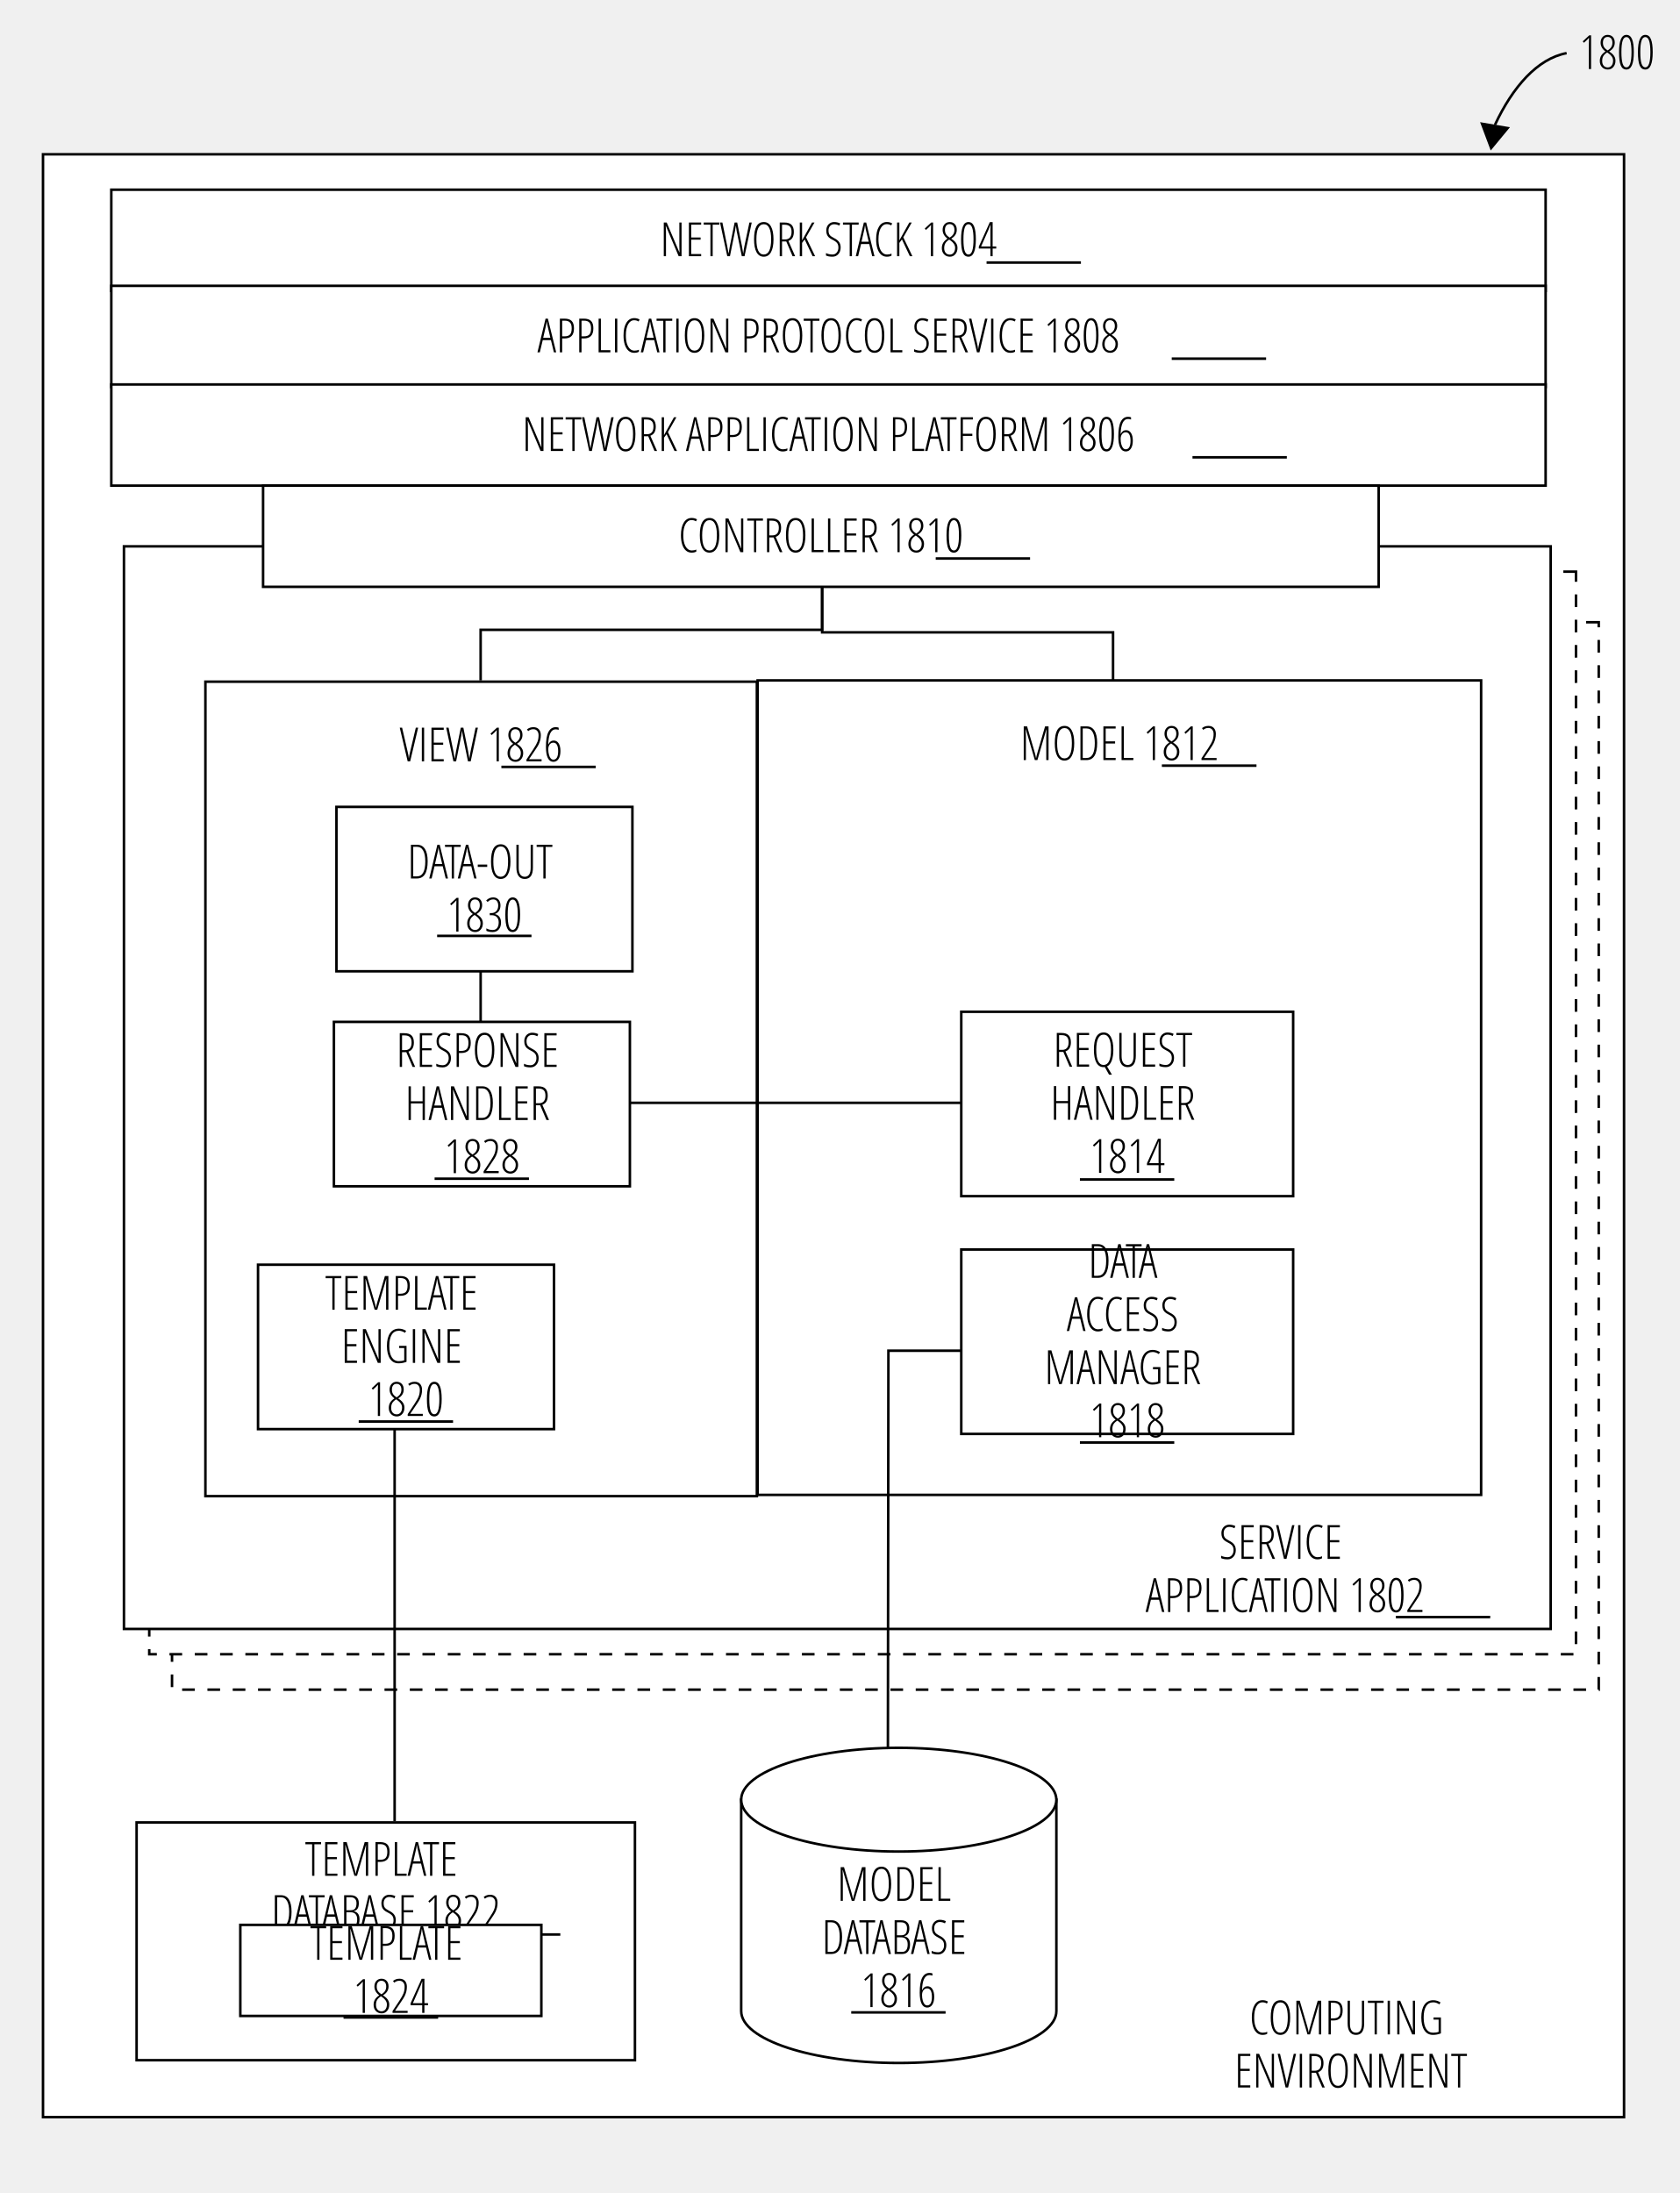
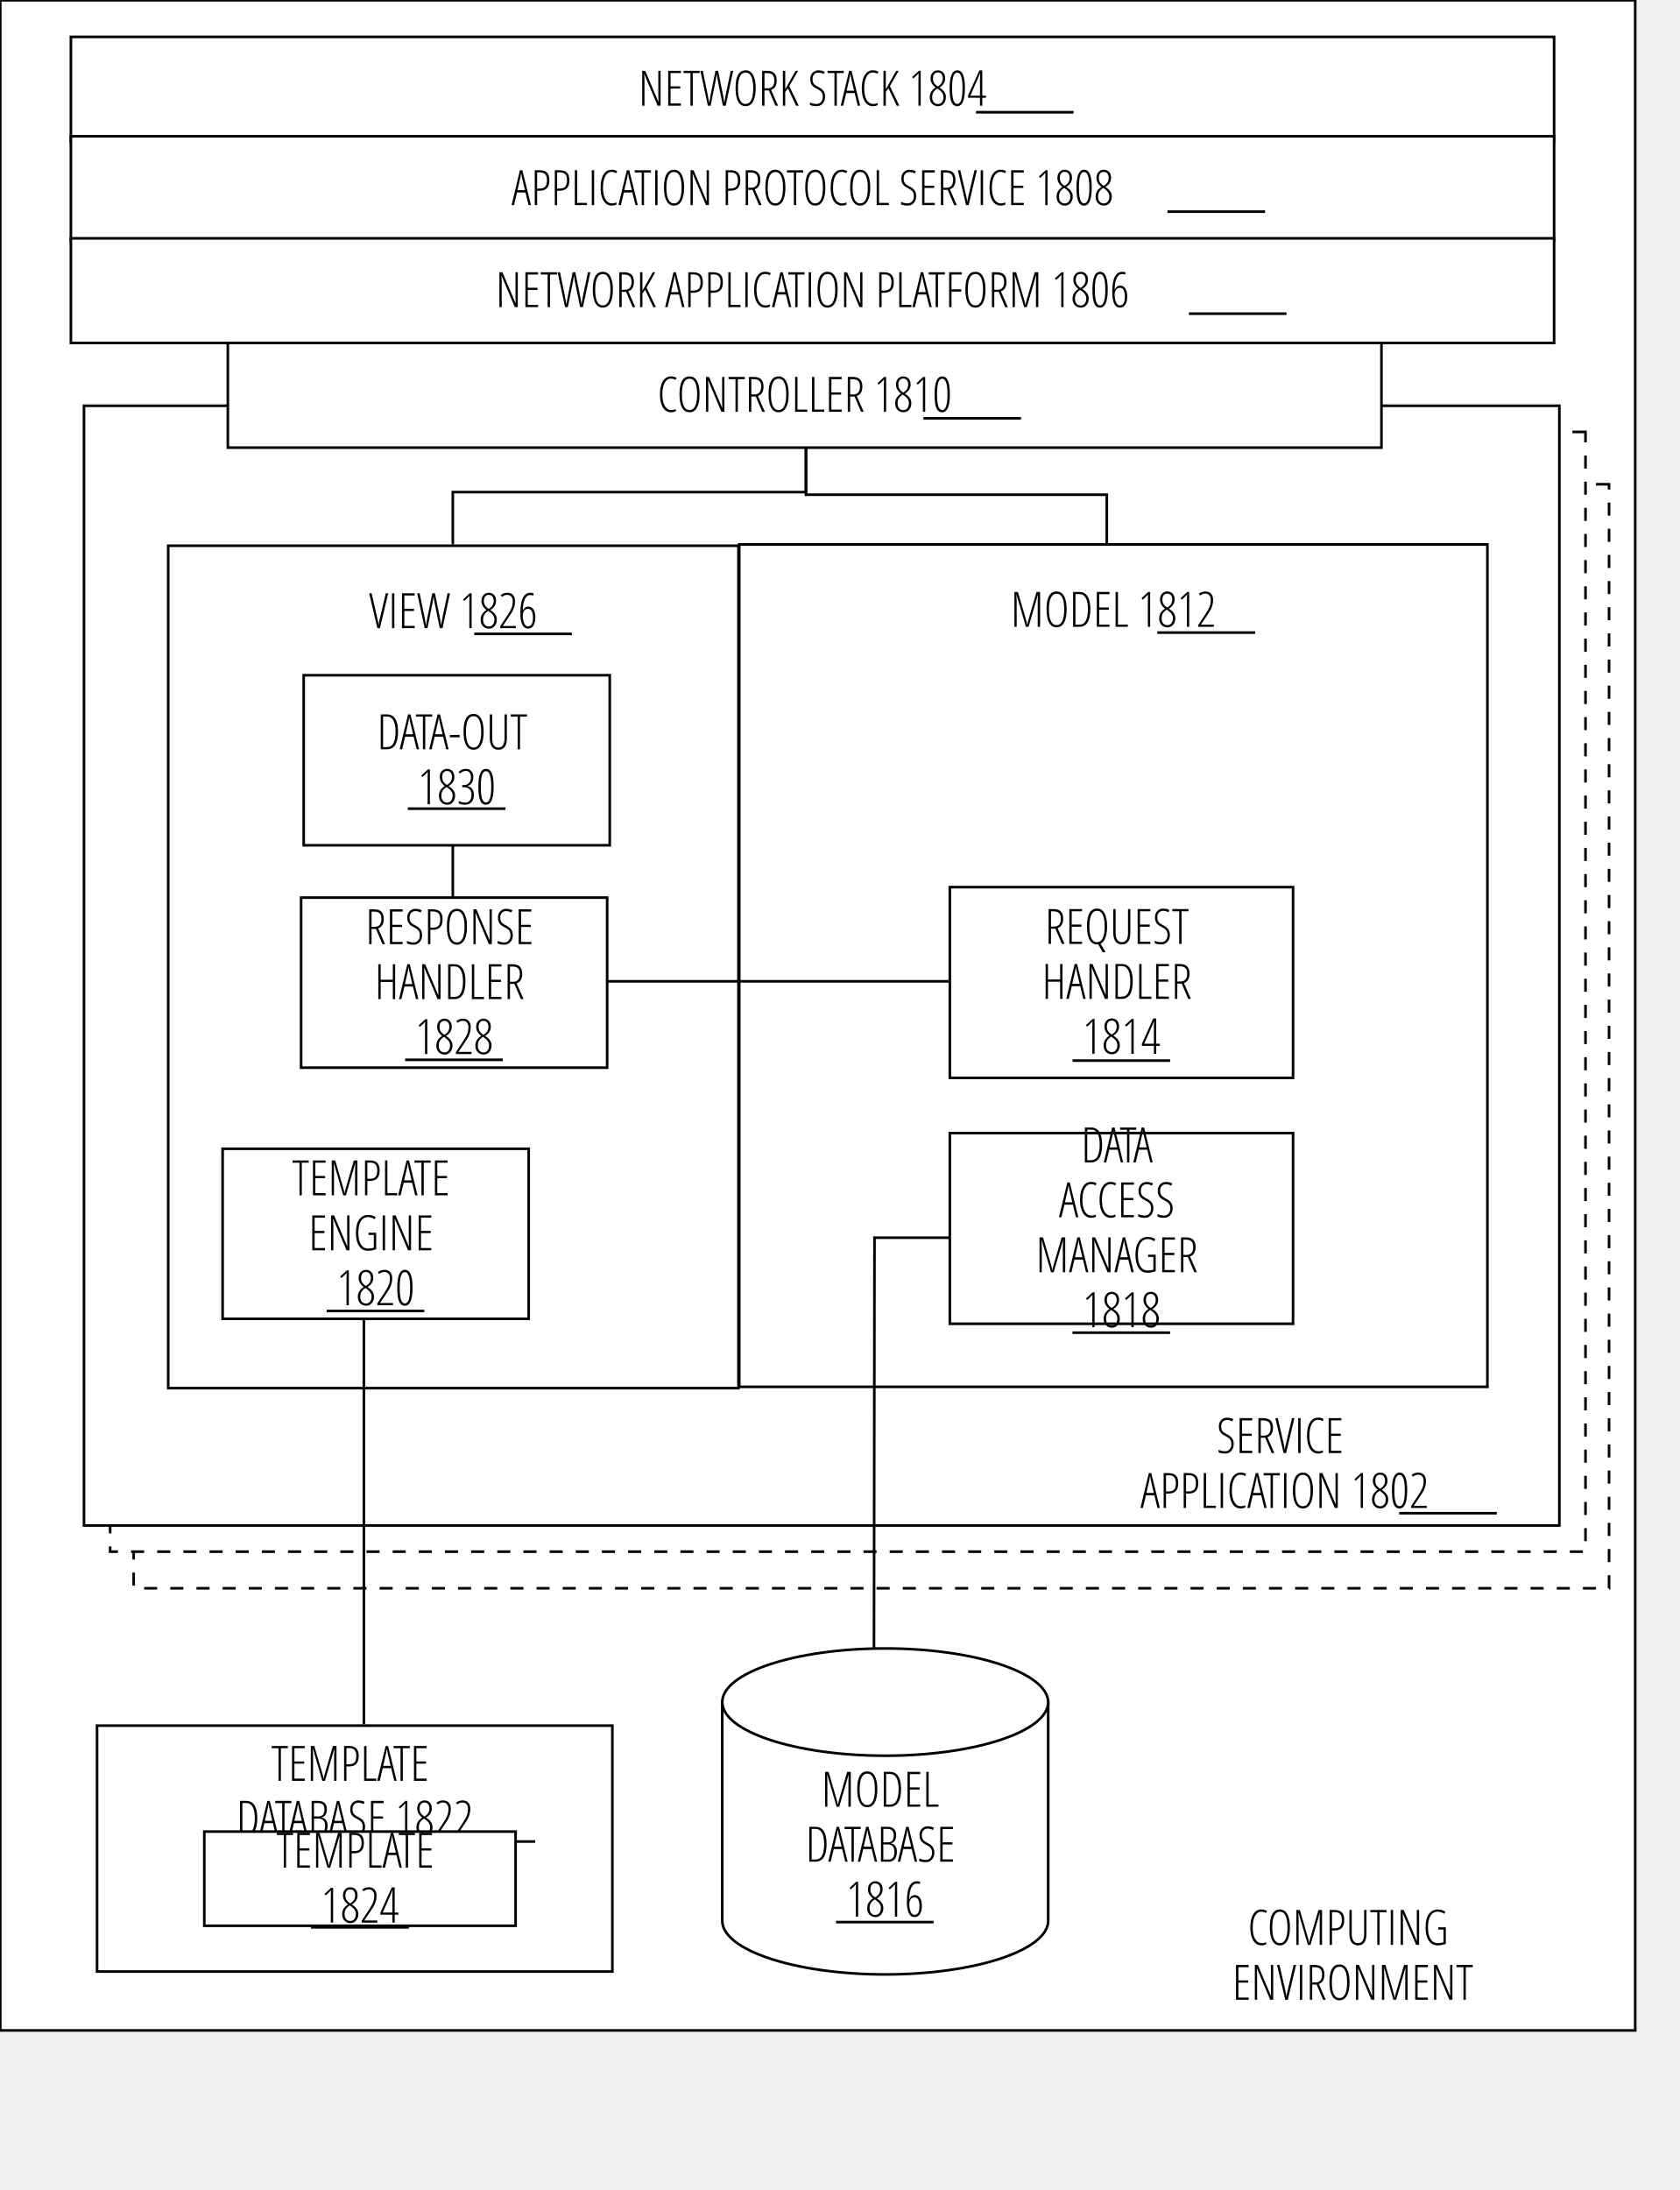
- <svg xmlns="http://www.w3.org/2000/svg" version="1.1" width="664" height="867">
+ <svg xmlns="http://www.w3.org/2000/svg" version="1.1" width="642.1" height="837.1" viewBox="16.9 60.9 642.1 837.1">
  <g>
-     <g transform="translate(591,21)">
-       <polygon fill="#000000" points="0,0 4.2,11.2 11.8,2" transform="translate(-5.9,27.3)" />
-       <rect fill="none" width="1" height="1" transform="translate(33.3,-0.5)" />
-       <g>
-         <g>
-           <rect x="0" y="0" width="28.3" height="28.3" opacity="0" />
-           <path fill="none" stroke="#000000" stroke-width="1" d="M28.3,0C16.7,2.2,7,13.4,0,28.3" />
-         </g>
-       </g>
-       <rect stroke="none" stroke-width="0" fill="#FFFFFF" x="0" y="0" width="0" height="0" />
-       <path stroke="#000000" fill="none" />
-       <text font-family="OpenSansCondensedLight" font-size="14pt" fill="black" transform="translate(0,0)" />
-       <rect stroke-width="0" fill="none" width="1" height="1" transform="translate(33.3,-0.5)" />
-       <text font-family="OpenSansCondensedLight" font-size="14pt" fill="black" text-decoration="none" transform="translate(33.3,-0.5)">
-         <tspan x="0" y="6.8">1800</tspan>
-       </text>
-       <path stroke="#000000" fill="none" transform="translate(33.3,-0.5)" />
-     </g>
    <g transform="translate(17,61)">
      <g>
        <g>
          <path d="M625,0H0v776h625V0L625,0z" stroke="#000000" stroke-dasharray="none" fill="#FFFFFF" />
          <rect x="27.3" y="35.4" width="570.4" height="705.2" fill="none" />
          <circle fill="none" cx="312.5" cy="0" r="0.1" />
          <circle fill="none" cx="467.4" cy="0" r="0.1" />
          <circle fill="none" cx="625" cy="195.7" r="0.1" />
          <circle fill="none" cx="625" cy="388" r="0.1" />
          <circle fill="none" cx="625" cy="580.3" r="0.1" />
          <circle fill="none" cx="467.4" cy="776" r="0.1" />
          <circle fill="none" cx="312.5" cy="776" r="0.1" />
          <circle fill="none" cx="157.7" cy="776" r="0.1" />
          <circle fill="none" cx="0" cy="580.3" r="0.1" />
          <circle fill="none" cx="0" cy="388" r="0.1" />
          <circle fill="none" cx="0" cy="195.7" r="0.1" />
          <circle fill="none" cx="157.7" cy="0" r="0.1" />
        </g>
      </g>
      <rect stroke="none" stroke-width="0" fill="#FFFFFF" x="0" y="0" width="0" height="0" transform="translate(624.9,387.9)" />
      <path stroke="#000000" fill="none" d="" />
      <text font-family="OpenSansCondensedLight" font-size="14pt" fill="black" transform="translate(624.9,387.9)" />
      <rect stroke-width="0" fill="none" width="570.4" height="705.2" transform="translate(27.3,35.4)" />
      <text font-family="OpenSansCondensedLight" font-size="14pt" fill="black" transform="translate(27.3,35.4)" text-anchor="middle">
        <tspan x="285.2" y="358.9"> </tspan>
      </text>
      <path stroke="#000000" fill="none" transform="translate(27.3,35.4)" d="M 0 0" />
    </g>
    <g transform="translate(435,790)">
      <g>
        <g>
          <path d="M198,0H0v37h198V0L198,0z" stroke="none" stroke-dasharray="none" fill="#FFFFFF" />
          <rect x="8.7" y="1.7" width="180.7" height="33.6" fill="none" />
          <circle fill="none" cx="99" cy="0" r="0.1" />
          <circle fill="none" cx="148.1" cy="0" r="0.1" />
          <circle fill="none" cx="198" cy="9.3" r="0.1" />
          <circle fill="none" cx="198" cy="18.5" r="0.1" />
          <circle fill="none" cx="198" cy="27.7" r="0.1" />
          <circle fill="none" cx="148.1" cy="37" r="0.1" />
          <circle fill="none" cx="99" cy="37" r="0.1" />
          <circle fill="none" cx="50" cy="37" r="0.1" />
          <circle fill="none" cx="0" cy="27.7" r="0.1" />
          <circle fill="none" cx="0" cy="18.5" r="0.1" />
          <circle fill="none" cx="0" cy="9.3" r="0.1" />
          <circle fill="none" cx="50" cy="0" r="0.1" />
        </g>
      </g>
      <rect stroke="none" stroke-width="0" fill="#FFFFFF" x="0" y="0" width="0" height="0" transform="translate(197.9,18.4)" />
      <path stroke="#000000" fill="none" d="" />
      <text font-family="OpenSansCondensedLight" font-size="14pt" fill="black" transform="translate(197.9,18.4)" />
      <rect stroke-width="0" fill="none" width="180.7" height="33.6" transform="translate(8.7,1.7)" />
      <text font-family="OpenSansCondensedLight" font-size="14pt" fill="black" transform="translate(8.7,1.7)" text-anchor="middle">
        <tspan x="90.3" y="12.6">COMPUTING</tspan>
        <tspan x="90.3" y="33.6">ENVIRONMENT</tspan>
      </text>
      <path stroke="#000000" fill="none" transform="translate(8.7,1.7)" d="M 0 0" />
    </g>
    <g transform="translate(54,720.5)">
      <g>
        <g>
          <path d="M197,0H0v94h197V0L197,0z" stroke="#000000" stroke-dasharray="none" fill="#FFFFFF" />
          <rect x="8.6" y="4.3" width="179.8" height="85.4" fill="none" />
          <circle fill="none" cx="98.5" cy="0" r="0.1" />
          <circle fill="none" cx="147.3" cy="0" r="0.1" />
          <circle fill="none" cx="197" cy="23.7" r="0.1" />
          <circle fill="none" cx="197" cy="47" r="0.1" />
          <circle fill="none" cx="197" cy="70.3" r="0.1" />
          <circle fill="none" cx="147.3" cy="94" r="0.1" />
          <circle fill="none" cx="98.5" cy="94" r="0.1" />
          <circle fill="none" cx="49.7" cy="94" r="0.1" />
          <circle fill="none" cx="0" cy="70.3" r="0.1" />
          <circle fill="none" cx="0" cy="47" r="0.1" />
          <circle fill="none" cx="0" cy="23.7" r="0.1" />
          <circle fill="none" cx="49.7" cy="0" r="0.1" />
        </g>
      </g>
      <rect stroke="none" stroke-width="0" fill="#FFFFFF" x="0" y="0" width="0" height="0" transform="translate(196.9,46.9)" />
      <path stroke="#000000" fill="none" d="" />
      <text font-family="OpenSansCondensedLight" font-size="14pt" fill="black" transform="translate(196.9,46.9)" />
      <rect stroke-width="0" fill="none" width="179.8" height="85.4" transform="translate(8.6,4.3)" />
      <text font-family="OpenSansCondensedLight" font-size="14pt" fill="black" transform="translate(8.6,4.3)" text-anchor="middle">
        <tspan x="89.9" y="16.8">TEMPLATE</tspan>
        <tspan x="89.9" y="37.8">DATABASE 1822</tspan>
      </text>
      <path stroke="#000000" fill="none" transform="translate(8.6,4.3)" d="M 121.5 40 158.9 40" />
    </g>
    <g transform="translate(95,761)">
      <g>
        <g>
          <path d="M119,0H0v36h119V0L119,0z" stroke="#000000" stroke-dasharray="none" fill="#FFFFFF" />
          <rect x="5.2" y="1.6" width="108.6" height="32.7" fill="none" />
          <circle fill="none" cx="59.5" cy="0" r="0.1" />
          <circle fill="none" cx="89" cy="0" r="0.1" />
          <circle fill="none" cx="119" cy="9.1" r="0.1" />
          <circle fill="none" cx="119" cy="18" r="0.1" />
          <circle fill="none" cx="119" cy="26.9" r="0.1" />
          <circle fill="none" cx="89" cy="36" r="0.1" />
          <circle fill="none" cx="59.5" cy="36" r="0.1" />
          <circle fill="none" cx="30" cy="36" r="0.1" />
          <circle fill="none" cx="0" cy="26.9" r="0.1" />
          <circle fill="none" cx="0" cy="18" r="0.1" />
          <circle fill="none" cx="0" cy="9.1" r="0.1" />
          <circle fill="none" cx="30" cy="0" r="0.1" />
        </g>
      </g>
      <rect stroke="none" stroke-width="0" fill="#FFFFFF" x="0" y="0" width="0" height="0" transform="translate(118.9,17.9)" />
      <path stroke="#000000" fill="none" d="" />
      <text font-family="OpenSansCondensedLight" font-size="14pt" fill="black" transform="translate(118.9,17.9)" />
      <rect stroke-width="0" fill="none" width="108.6" height="32.7" transform="translate(5.2,1.6)" />
      <text font-family="OpenSansCondensedLight" font-size="14pt" fill="black" transform="translate(5.2,1.6)" text-anchor="middle">
        <tspan x="54.3" y="12.2">TEMPLATE</tspan>
        <tspan x="54.3" y="33.2">1824</tspan>
      </text>
      <path stroke="#000000" fill="none" transform="translate(5.2,1.6)" d="M 35.6 35 73 35" />
-     </g>
-     <g transform="translate(68,246)">
-       <g>
-         <g>
-           <path d="M564,0H0v422h564V0L564,0z" stroke="#000000" stroke-dasharray="5,5" fill="#FFFFFF" />
-           <rect x="24.7" y="19.2" width="514.7" height="383.5" fill="none" />
-           <circle fill="none" cx="282" cy="0" r="0.1" />
-           <circle fill="none" cx="421.8" cy="0" r="0.1" />
-           <circle fill="none" cx="564" cy="106.4" r="0.1" />
-           <circle fill="none" cx="564" cy="211" r="0.1" />
-           <circle fill="none" cx="564" cy="315.6" r="0.1" />
-           <circle fill="none" cx="421.8" cy="422" r="0.1" />
-           <circle fill="none" cx="282" cy="422" r="0.1" />
-           <circle fill="none" cx="142.3" cy="422" r="0.1" />
-           <circle fill="none" cx="0" cy="315.6" r="0.1" />
-           <circle fill="none" cx="0" cy="211" r="0.1" />
-           <circle fill="none" cx="0" cy="106.4" r="0.1" />
-           <circle fill="none" cx="142.3" cy="0" r="0.1" />
-         </g>
-       </g>
-       <rect stroke="none" stroke-width="0" fill="#FFFFFF" x="0" y="0" width="0" height="0" transform="translate(563.9,210.9)" />
-       <path stroke="#000000" fill="none" d="" />
-       <text font-family="OpenSansCondensedLight" font-size="14pt" fill="black" transform="translate(563.9,210.9)" />
-       <rect stroke-width="0" fill="none" width="514.7" height="383.5" transform="translate(24.7,19.2)" />
-       <text font-family="OpenSansCondensedLight" font-size="14pt" fill="black" transform="translate(24.7,19.2)" text-anchor="middle">
-         <tspan x="257.4" y="198.1"> </tspan>
-       </text>
-       <path stroke="#000000" fill="none" transform="translate(24.7,19.2)" d="M 0 0" />
    </g>
    <g transform="translate(293,691)">
      <g>
        <g>
          <g stroke="#000000" stroke-dasharray="none" fill="#FFFFFF">
            <path d="M124.4,20.5H0v83.6c0,11.2,27.9,20.5,62.3,20.5s62.3,-9.3,62.3,-20.5v-83.6L124.4,20.5L124.4,20.5z" />
            <path d="M62.3,0C27.9,0,0,9.3,0,20.5s27.9,20.5,62.3,20.5s62.3,-9.3,62.3,-20.5C124.4,9.3,96.5,0,62.3,0L62.3,0z" />
          </g>
          <rect x="6.6" y="45.6" width="111.1" height="59.1" fill="none" />
          <circle fill="none" cx="62.3" cy="0" r="0.1" />
          <circle fill="none" cx="95" cy="3.1" r="0.1" />
          <circle fill="none" cx="124.6" cy="20.5" r="0.1" />
          <circle fill="none" cx="124.6" cy="62.3" r="0.1" />
          <circle fill="none" cx="124.6" cy="104.1" r="0.1" />
          <circle fill="none" cx="96.7" cy="121.2" r="0.1" />
          <circle fill="none" cx="62.3" cy="124.6" r="0.1" />
          <circle fill="none" cx="26.1" cy="120.7" r="0.1" />
          <circle fill="none" cx="0" cy="104.1" r="0.1" />
          <circle fill="none" cx="0" cy="62.3" r="0.1" />
          <circle fill="none" cx="0" cy="20.5" r="0.1" />
          <circle fill="none" cx="29.4" cy="3.1" r="0.1" />
        </g>
      </g>
      <rect stroke="none" stroke-width="0" fill="#FFFFFF" x="0" y="0" width="0" height="0" transform="translate(124.5,62.2)" />
      <path stroke="#000000" fill="none" d="" />
      <text font-family="OpenSansCondensedLight" font-size="14pt" fill="black" transform="translate(124.5,62.2)" />
      <rect stroke-width="0" fill="none" width="111.1" height="59.1" transform="translate(6.6,45.6)" />
      <text font-family="OpenSansCondensedLight" font-size="14pt" fill="black" transform="translate(6.6,45.6)" text-anchor="middle">
        <tspan x="55.6" y="14.9">MODEL</tspan>
        <tspan x="55.6" y="35.9">DATABASE</tspan>
        <tspan x="55.6" y="56.9">1816</tspan>
      </text>
      <path stroke="#000000" fill="none" transform="translate(6.6,45.6)" d="M 36.9 59 74.2 59" />
    </g>
+     <g transform="translate(68,246)">
+       <g>
+         <g>
+           <path d="M564,0H0v422h564V0L564,0z" stroke="#000000" stroke-dasharray="5,5" fill="#FFFFFF" />
+           <rect x="24.7" y="19.2" width="514.7" height="383.5" fill="none" />
+           <circle fill="none" cx="282" cy="0" r="0.1" />
+           <circle fill="none" cx="421.8" cy="0" r="0.1" />
+           <circle fill="none" cx="564" cy="106.4" r="0.1" />
+           <circle fill="none" cx="564" cy="211" r="0.1" />
+           <circle fill="none" cx="564" cy="315.6" r="0.1" />
+           <circle fill="none" cx="421.8" cy="422" r="0.1" />
+           <circle fill="none" cx="282" cy="422" r="0.1" />
+           <circle fill="none" cx="142.3" cy="422" r="0.1" />
+           <circle fill="none" cx="0" cy="315.6" r="0.1" />
+           <circle fill="none" cx="0" cy="211" r="0.1" />
+           <circle fill="none" cx="0" cy="106.4" r="0.1" />
+           <circle fill="none" cx="142.3" cy="0" r="0.1" />
+         </g>
+       </g>
+       <rect stroke="none" stroke-width="0" fill="#FFFFFF" x="0" y="0" width="0" height="0" transform="translate(563.9,210.9)" />
+       <path stroke="#000000" fill="none" d="" />
+       <text font-family="OpenSansCondensedLight" font-size="14pt" fill="black" transform="translate(563.9,210.9)" />
+       <rect stroke-width="0" fill="none" width="514.7" height="383.5" transform="translate(24.7,19.2)" />
+       <text font-family="OpenSansCondensedLight" font-size="14pt" fill="black" transform="translate(24.7,19.2)" text-anchor="middle">
+         <tspan x="257.4" y="198.1"> </tspan>
+       </text>
+       <path stroke="#000000" fill="none" transform="translate(24.7,19.2)" d="M 0 0" />
+     </g>
+     <g transform="translate(44,75)">
+       <g>
+         <g>
+           <path d="M567,0H0v40h567V0L567,0z" stroke="#000000" stroke-dasharray="none" fill="#FFFFFF" />
+           <rect x="24.8" y="1.8" width="517.4" height="36.4" fill="none" />
+           <circle fill="none" cx="283.5" cy="0" r="0.1" />
+           <circle fill="none" cx="424" cy="0" r="0.1" />
+           <circle fill="none" cx="567" cy="10.1" r="0.1" />
+           <circle fill="none" cx="567" cy="20" r="0.1" />
+           <circle fill="none" cx="567" cy="29.9" r="0.1" />
+           <circle fill="none" cx="424" cy="40" r="0.1" />
+           <circle fill="none" cx="283.5" cy="40" r="0.1" />
+           <circle fill="none" cx="143" cy="40" r="0.1" />
+           <circle fill="none" cx="0" cy="29.9" r="0.1" />
+           <circle fill="none" cx="0" cy="20" r="0.1" />
+           <circle fill="none" cx="0" cy="10.1" r="0.1" />
+           <circle fill="none" cx="143" cy="0" r="0.1" />
+         </g>
+       </g>
+       <rect stroke="none" stroke-width="0" fill="#FFFFFF" x="0" y="0" width="0" height="0" transform="translate(566.9,19.9)" />
+       <path stroke="#000000" fill="none" d="" />
+       <text font-family="OpenSansCondensedLight" font-size="14pt" fill="black" transform="translate(566.9,19.9)" />
+       <rect stroke-width="0" fill="none" width="517.4" height="36.4" transform="translate(24.8,1.8)" />
+       <text font-family="OpenSansCondensedLight" font-size="14pt" fill="black" transform="translate(24.8,1.8)" text-anchor="middle">
+         <tspan x="258.7" y="24.5">NETWORK STACK 1804</tspan>
+       </text>
+       <path stroke="#000000" fill="none" transform="translate(24.8,1.8)" d="M 321.2 27 358.5 27" />
+     </g>
    <g transform="translate(59,226)">
      <g>
        <g>
          <path d="M564,0H0v428h564V0L564,0z" stroke="#000000" stroke-dasharray="5,5" fill="#FFFFFF" />
          <rect x="24.7" y="19.5" width="514.7" height="389" fill="none" />
          <circle fill="none" cx="282" cy="0" r="0.1" />
          <circle fill="none" cx="421.8" cy="0" r="0.1" />
          <circle fill="none" cx="564" cy="107.9" r="0.1" />
          <circle fill="none" cx="564" cy="214" r="0.1" />
          <circle fill="none" cx="564" cy="320.1" r="0.1" />
          <circle fill="none" cx="421.8" cy="428" r="0.1" />
          <circle fill="none" cx="282" cy="428" r="0.1" />
          <circle fill="none" cx="142.3" cy="428" r="0.1" />
          <circle fill="none" cx="0" cy="320.1" r="0.1" />
          <circle fill="none" cx="0" cy="214" r="0.1" />
          <circle fill="none" cx="0" cy="107.9" r="0.1" />
          <circle fill="none" cx="142.3" cy="0" r="0.1" />
        </g>
      </g>
      <rect stroke="none" stroke-width="0" fill="#FFFFFF" x="0" y="0" width="0" height="0" transform="translate(563.9,213.9)" />
      <path stroke="#000000" fill="none" d="" />
      <text font-family="OpenSansCondensedLight" font-size="14pt" fill="black" transform="translate(563.9,213.9)" />
      <rect stroke-width="0" fill="none" width="514.7" height="389" transform="translate(24.7,19.5)" />
      <text font-family="OpenSansCondensedLight" font-size="14pt" fill="black" transform="translate(24.7,19.5)" text-anchor="middle">
        <tspan x="257.4" y="200.8"> </tspan>
      </text>
      <path stroke="#000000" fill="none" transform="translate(24.7,19.5)" d="M 0 0" />
    </g>
-     <g transform="translate(44,75)">
+     <g transform="translate(44,113)">
      <g>
        <g>
          <path d="M567,0H0v40h567V0L567,0z" stroke="#000000" stroke-dasharray="none" fill="#FFFFFF" />
          <rect x="24.8" y="1.8" width="517.4" height="36.4" fill="none" />
          <circle fill="none" cx="283.5" cy="0" r="0.1" />
          <circle fill="none" cx="424" cy="0" r="0.1" />
          <circle fill="none" cx="567" cy="10.1" r="0.1" />
          <circle fill="none" cx="567" cy="20" r="0.1" />
          <circle fill="none" cx="567" cy="29.9" r="0.1" />
          <circle fill="none" cx="424" cy="40" r="0.1" />
          <circle fill="none" cx="283.5" cy="40" r="0.1" />
          <circle fill="none" cx="143" cy="40" r="0.1" />
          <circle fill="none" cx="0" cy="29.9" r="0.1" />
          <circle fill="none" cx="0" cy="20" r="0.1" />
          <circle fill="none" cx="0" cy="10.1" r="0.1" />
          <circle fill="none" cx="143" cy="0" r="0.1" />
        </g>
      </g>
      <rect stroke="none" stroke-width="0" fill="#FFFFFF" x="0" y="0" width="0" height="0" transform="translate(566.9,19.9)" />
      <path stroke="#000000" fill="none" d="" />
      <text font-family="OpenSansCondensedLight" font-size="14pt" fill="black" transform="translate(566.9,19.9)" />
      <rect stroke-width="0" fill="none" width="517.4" height="36.4" transform="translate(24.8,1.8)" />
      <text font-family="OpenSansCondensedLight" font-size="14pt" fill="black" transform="translate(24.8,1.8)" text-anchor="middle">
-         <tspan x="258.7" y="24.5">NETWORK STACK 1804</tspan>
-       </text>
-       <path stroke="#000000" fill="none" transform="translate(24.8,1.8)" d="M 321.2 27 358.5 27" />
+         <tspan x="258.7" y="24.5">APPLICATION PROTOCOL SERVICE 1808</tspan>
+       </text>
+       <path stroke="#000000" fill="none" transform="translate(24.8,1.8)" d="M 394.4 27 431.7 27" />
    </g>
    <g transform="translate(49,216)">
      <g>
        <g>
          <path d="M564,0H0v428h564V0L564,0z" stroke="#000000" stroke-dasharray="none" fill="#FFFFFF" />
          <rect x="24.7" y="19.5" width="514.7" height="389" fill="none" />
          <circle fill="none" cx="282" cy="0" r="0.1" />
          <circle fill="none" cx="421.8" cy="0" r="0.1" />
          <circle fill="none" cx="564" cy="107.9" r="0.1" />
          <circle fill="none" cx="564" cy="214" r="0.1" />
          <circle fill="none" cx="564" cy="320.1" r="0.1" />
          <circle fill="none" cx="421.8" cy="428" r="0.1" />
          <circle fill="none" cx="282" cy="428" r="0.1" />
          <circle fill="none" cx="142.3" cy="428" r="0.1" />
          <circle fill="none" cx="0" cy="320.1" r="0.1" />
          <circle fill="none" cx="0" cy="214" r="0.1" />
          <circle fill="none" cx="0" cy="107.9" r="0.1" />
          <circle fill="none" cx="142.3" cy="0" r="0.1" />
        </g>
      </g>
      <rect stroke="none" stroke-width="0" fill="#FFFFFF" x="0" y="0" width="0" height="0" transform="translate(563.9,213.9)" />
      <path stroke="#000000" fill="none" d="" />
      <text font-family="OpenSansCondensedLight" font-size="14pt" fill="black" transform="translate(563.9,213.9)" />
      <rect stroke-width="0" fill="none" width="514.7" height="389" transform="translate(24.7,19.5)" />
      <text font-family="OpenSansCondensedLight" font-size="14pt" fill="black" transform="translate(24.7,19.5)" text-anchor="middle">
        <tspan x="257.4" y="200.8"> </tspan>
      </text>
      <path stroke="#000000" fill="none" transform="translate(24.7,19.5)" d="M 0 0" />
    </g>
-     <g transform="translate(44,113)">
+     <g transform="translate(44,152)">
      <g>
        <g>
          <path d="M567,0H0v40h567V0L567,0z" stroke="#000000" stroke-dasharray="none" fill="#FFFFFF" />
          <rect x="24.8" y="1.8" width="517.4" height="36.4" fill="none" />
          <circle fill="none" cx="283.5" cy="0" r="0.1" />
          <circle fill="none" cx="424" cy="0" r="0.1" />
          <circle fill="none" cx="567" cy="10.1" r="0.1" />
          <circle fill="none" cx="567" cy="20" r="0.1" />
          <circle fill="none" cx="567" cy="29.9" r="0.1" />
          <circle fill="none" cx="424" cy="40" r="0.1" />
          <circle fill="none" cx="283.5" cy="40" r="0.1" />
          <circle fill="none" cx="143" cy="40" r="0.1" />
          <circle fill="none" cx="0" cy="29.9" r="0.1" />
          <circle fill="none" cx="0" cy="20" r="0.1" />
          <circle fill="none" cx="0" cy="10.1" r="0.1" />
          <circle fill="none" cx="143" cy="0" r="0.1" />
        </g>
      </g>
      <rect stroke="none" stroke-width="0" fill="#FFFFFF" x="0" y="0" width="0" height="0" transform="translate(566.9,19.9)" />
      <path stroke="#000000" fill="none" d="" />
      <text font-family="OpenSansCondensedLight" font-size="14pt" fill="black" transform="translate(566.9,19.9)" />
      <rect stroke-width="0" fill="none" width="517.4" height="36.4" transform="translate(24.8,1.8)" />
      <text font-family="OpenSansCondensedLight" font-size="14pt" fill="black" transform="translate(24.8,1.8)" text-anchor="middle">
-         <tspan x="258.7" y="24.5">APPLICATION PROTOCOL SERVICE 1808</tspan>
-       </text>
-       <path stroke="#000000" fill="none" transform="translate(24.8,1.8)" d="M 394.4 27 431.7 27" />
-     </g>
-     <g transform="translate(44,152)">
-       <g>
-         <g>
-           <path d="M567,0H0v40h567V0L567,0z" stroke="#000000" stroke-dasharray="none" fill="#FFFFFF" />
-           <rect x="24.8" y="1.8" width="517.4" height="36.4" fill="none" />
-           <circle fill="none" cx="283.5" cy="0" r="0.1" />
-           <circle fill="none" cx="424" cy="0" r="0.1" />
-           <circle fill="none" cx="567" cy="10.1" r="0.1" />
-           <circle fill="none" cx="567" cy="20" r="0.1" />
-           <circle fill="none" cx="567" cy="29.9" r="0.1" />
-           <circle fill="none" cx="424" cy="40" r="0.1" />
-           <circle fill="none" cx="283.5" cy="40" r="0.1" />
-           <circle fill="none" cx="143" cy="40" r="0.1" />
-           <circle fill="none" cx="0" cy="29.9" r="0.1" />
-           <circle fill="none" cx="0" cy="20" r="0.1" />
-           <circle fill="none" cx="0" cy="10.1" r="0.1" />
-           <circle fill="none" cx="143" cy="0" r="0.1" />
-         </g>
-       </g>
-       <rect stroke="none" stroke-width="0" fill="#FFFFFF" x="0" y="0" width="0" height="0" transform="translate(566.9,19.9)" />
-       <path stroke="#000000" fill="none" d="" />
-       <text font-family="OpenSansCondensedLight" font-size="14pt" fill="black" transform="translate(566.9,19.9)" />
-       <rect stroke-width="0" fill="none" width="517.4" height="36.4" transform="translate(24.8,1.8)" />
-       <text font-family="OpenSansCondensedLight" font-size="14pt" fill="black" transform="translate(24.8,1.8)" text-anchor="middle">
        <tspan x="258.7" y="24.5">NETWORK APPLICATION PLATFORM 1806</tspan>
      </text>
      <path stroke="#000000" fill="none" transform="translate(24.8,1.8)" d="M 402.6 27 439.9 27" />
    </g>
    <g transform="translate(104,192)">
      <g>
        <g>
          <path d="M441,0H0v40h441V0L441,0z" stroke="#000000" stroke-dasharray="none" fill="#FFFFFF" />
          <rect x="19.3" y="1.8" width="402.5" height="36.4" fill="none" />
          <circle fill="none" cx="220.5" cy="0" r="0.1" />
          <circle fill="none" cx="329.8" cy="0" r="0.1" />
          <circle fill="none" cx="441" cy="10.1" r="0.1" />
          <circle fill="none" cx="441" cy="20" r="0.1" />
          <circle fill="none" cx="441" cy="29.9" r="0.1" />
          <circle fill="none" cx="329.8" cy="40" r="0.1" />
          <circle fill="none" cx="220.5" cy="40" r="0.1" />
          <circle fill="none" cx="111.3" cy="40" r="0.1" />
          <circle fill="none" cx="0" cy="29.9" r="0.1" />
          <circle fill="none" cx="0" cy="20" r="0.1" />
          <circle fill="none" cx="0" cy="10.1" r="0.1" />
          <circle fill="none" cx="111.3" cy="0" r="0.1" />
        </g>
      </g>
      <rect stroke="none" stroke-width="0" fill="#FFFFFF" x="0" y="0" width="0" height="0" transform="translate(440.9,19.9)" />
      <path stroke="#000000" fill="none" d="" />
      <text font-family="OpenSansCondensedLight" font-size="14pt" fill="black" transform="translate(440.9,19.9)" />
      <rect stroke-width="0" fill="none" width="402.5" height="36.4" transform="translate(19.3,1.8)" />
      <text font-family="OpenSansCondensedLight" font-size="14pt" fill="black" transform="translate(19.3,1.8)" text-anchor="middle">
        <tspan x="201.2" y="24.5">CONTROLLER 1810</tspan>
      </text>
      <path stroke="#000000" fill="none" transform="translate(19.3,1.8)" d="M 246.6 27 283.9 27" />
    </g>
    <g transform="translate(408,606)">
      <g>
        <g>
          <path d="M200,0H0v29h200V0L200,0z" stroke="none" stroke-dasharray="none" fill="#FFFFFF" />
          <rect x="8.7" y="1.3" width="182.5" height="26.4" fill="none" />
          <circle fill="none" cx="100" cy="0" r="0.1" />
          <circle fill="none" cx="149.6" cy="0" r="0.1" />
          <circle fill="none" cx="200" cy="7.3" r="0.1" />
          <circle fill="none" cx="200" cy="14.5" r="0.1" />
          <circle fill="none" cx="200" cy="21.7" r="0.1" />
          <circle fill="none" cx="149.6" cy="29" r="0.1" />
          <circle fill="none" cx="100" cy="29" r="0.1" />
          <circle fill="none" cx="50.5" cy="29" r="0.1" />
          <circle fill="none" cx="0" cy="21.7" r="0.1" />
          <circle fill="none" cx="0" cy="14.5" r="0.1" />
          <circle fill="none" cx="0" cy="7.3" r="0.1" />
          <circle fill="none" cx="50.5" cy="0" r="0.1" />
        </g>
      </g>
      <rect stroke="none" stroke-width="0" fill="#FFFFFF" x="0" y="0" width="0" height="0" transform="translate(199.9,14.4)" />
      <path stroke="#000000" fill="none" d="" />
      <text font-family="OpenSansCondensedLight" font-size="14pt" fill="black" transform="translate(199.9,14.4)" />
      <rect stroke-width="0" fill="none" width="182.5" height="26.4" transform="translate(8.7,1.3)" />
      <text font-family="OpenSansCondensedLight" font-size="14pt" fill="black" transform="translate(8.7,1.3)" text-anchor="middle">
        <tspan x="91.3" y="9">SERVICE</tspan>
        <tspan x="91.3" y="30">APPLICATION 1802</tspan>
      </text>
      <path stroke="#000000" fill="none" transform="translate(8.7,1.3)" d="M 135.1 32 172.4 32" />
    </g>
    <g transform="translate(81.2,269.5)">
      <g>
        <g>
          <path d="M218,0H0v322h218V0L218,0z" stroke="#000000" stroke-dasharray="none" fill="#FFFFFF" />
          <rect x="9.5" y="14.7" width="198.9" height="292.6" fill="none" />
          <circle fill="none" cx="109" cy="0" r="0.1" />
          <circle fill="none" cx="163" cy="0" r="0.1" />
          <circle fill="none" cx="218" cy="81.2" r="0.1" />
          <circle fill="none" cx="218" cy="161" r="0.1" />
          <circle fill="none" cx="218" cy="240.8" r="0.1" />
          <circle fill="none" cx="163" cy="322" r="0.1" />
          <circle fill="none" cx="109" cy="322" r="0.1" />
          <circle fill="none" cx="55" cy="322" r="0.1" />
          <circle fill="none" cx="0" cy="240.8" r="0.1" />
          <circle fill="none" cx="0" cy="161" r="0.1" />
          <circle fill="none" cx="0" cy="81.2" r="0.1" />
          <circle fill="none" cx="55" cy="0" r="0.1" />
        </g>
      </g>
      <rect stroke="none" stroke-width="0" fill="#FFFFFF" x="0" y="0" width="0" height="0" transform="translate(217.9,160.9)" />
      <path stroke="#000000" fill="none" d="" />
      <text font-family="OpenSansCondensedLight" font-size="14pt" fill="black" transform="translate(217.9,160.9)" />
      <rect stroke-width="0" fill="none" width="198.9" height="292.6" transform="translate(9.5,14.7)" />
      <text font-family="OpenSansCondensedLight" font-size="14pt" fill="black" transform="translate(9.5,14.7)" text-anchor="middle">
        <tspan x="99.5" y="16.8">VIEW 1826</tspan>
      </text>
      <path stroke="#000000" fill="none" transform="translate(9.5,14.7)" d="M 107.5 19 144.8 19" />
    </g>
+     <g transform="translate(299.5,269)">
+       <g>
+         <g>
+           <path d="M286,0H0v322h286V0L286,0z" stroke="#000000" stroke-dasharray="none" fill="#FFFFFF" />
+           <rect x="12.5" y="14.7" width="261" height="292.6" fill="none" />
+           <circle fill="none" cx="143" cy="0" r="0.1" />
+           <circle fill="none" cx="213.9" cy="0" r="0.1" />
+           <circle fill="none" cx="286" cy="81.2" r="0.1" />
+           <circle fill="none" cx="286" cy="161" r="0.1" />
+           <circle fill="none" cx="286" cy="240.8" r="0.1" />
+           <circle fill="none" cx="213.9" cy="322" r="0.1" />
+           <circle fill="none" cx="143" cy="322" r="0.1" />
+           <circle fill="none" cx="72.2" cy="322" r="0.1" />
+           <circle fill="none" cx="0" cy="240.8" r="0.1" />
+           <circle fill="none" cx="0" cy="161" r="0.1" />
+           <circle fill="none" cx="0" cy="81.2" r="0.1" />
+           <circle fill="none" cx="72.2" cy="0" r="0.1" />
+         </g>
+       </g>
+       <rect stroke="none" stroke-width="0" fill="#FFFFFF" x="0" y="0" width="0" height="0" transform="translate(285.9,160.9)" />
+       <path stroke="#000000" fill="none" d="" />
+       <text font-family="OpenSansCondensedLight" font-size="14pt" fill="black" transform="translate(285.9,160.9)" />
+       <rect stroke-width="0" fill="none" width="261" height="292.6" transform="translate(12.5,14.7)" />
+       <text font-family="OpenSansCondensedLight" font-size="14pt" fill="black" transform="translate(12.5,14.7)" text-anchor="middle">
+         <tspan x="130.5" y="16.8">MODEL 1812</tspan>
+       </text>
+       <path stroke="#000000" fill="none" transform="translate(12.5,14.7)" d="M 147.3 19 184.7 19" />
+     </g>
    <g transform="translate(133,319)">
      <g>
        <g>
          <path d="M117,0H0v65h117V0L117,0z" stroke="#000000" stroke-dasharray="none" fill="#FFFFFF" />
          <rect x="5.1" y="3" width="106.8" height="59.1" fill="none" />
          <circle fill="none" cx="58.5" cy="0" r="0.1" />
          <circle fill="none" cx="87.5" cy="0" r="0.1" />
          <circle fill="none" cx="117" cy="16.4" r="0.1" />
          <circle fill="none" cx="117" cy="32.5" r="0.1" />
          <circle fill="none" cx="117" cy="48.6" r="0.1" />
          <circle fill="none" cx="87.5" cy="65" r="0.1" />
          <circle fill="none" cx="58.5" cy="65" r="0.1" />
          <circle fill="none" cx="29.5" cy="65" r="0.1" />
          <circle fill="none" cx="0" cy="48.6" r="0.1" />
          <circle fill="none" cx="0" cy="32.5" r="0.1" />
          <circle fill="none" cx="0" cy="16.4" r="0.1" />
          <circle fill="none" cx="29.5" cy="0" r="0.1" />
        </g>
      </g>
      <rect stroke="none" stroke-width="0" fill="#FFFFFF" x="0" y="0" width="0" height="0" transform="translate(116.9,32.4)" />
      <path stroke="#000000" fill="none" d="" />
      <text font-family="OpenSansCondensedLight" font-size="14pt" fill="black" transform="translate(116.9,32.4)" />
      <rect stroke-width="0" fill="none" width="106.8" height="59.1" transform="translate(5.1,3)" />
      <text font-family="OpenSansCondensedLight" font-size="14pt" fill="black" transform="translate(5.1,3)" text-anchor="middle">
        <tspan x="53.4" y="25.3">DATA-OUT</tspan>
        <tspan x="53.4" y="46.3">1830</tspan>
      </text>
      <path stroke="#000000" fill="none" transform="translate(5.1,3)" d="M 34.7 48 72 48" />
    </g>
-     <g transform="translate(299.5,269)">
-       <g>
-         <g>
-           <path d="M286,0H0v322h286V0L286,0z" stroke="#000000" stroke-dasharray="none" fill="#FFFFFF" />
-           <rect x="12.5" y="14.7" width="261" height="292.6" fill="none" />
-           <circle fill="none" cx="143" cy="0" r="0.1" />
-           <circle fill="none" cx="213.9" cy="0" r="0.1" />
-           <circle fill="none" cx="286" cy="81.2" r="0.1" />
-           <circle fill="none" cx="286" cy="161" r="0.1" />
-           <circle fill="none" cx="286" cy="240.8" r="0.1" />
-           <circle fill="none" cx="213.9" cy="322" r="0.1" />
-           <circle fill="none" cx="143" cy="322" r="0.1" />
-           <circle fill="none" cx="72.2" cy="322" r="0.1" />
-           <circle fill="none" cx="0" cy="240.8" r="0.1" />
-           <circle fill="none" cx="0" cy="161" r="0.1" />
-           <circle fill="none" cx="0" cy="81.2" r="0.1" />
-           <circle fill="none" cx="72.2" cy="0" r="0.1" />
-         </g>
-       </g>
-       <rect stroke="none" stroke-width="0" fill="#FFFFFF" x="0" y="0" width="0" height="0" transform="translate(285.9,160.9)" />
-       <path stroke="#000000" fill="none" d="" />
-       <text font-family="OpenSansCondensedLight" font-size="14pt" fill="black" transform="translate(285.9,160.9)" />
-       <rect stroke-width="0" fill="none" width="261" height="292.6" transform="translate(12.5,14.7)" />
-       <text font-family="OpenSansCondensedLight" font-size="14pt" fill="black" transform="translate(12.5,14.7)" text-anchor="middle">
-         <tspan x="130.5" y="16.8">MODEL 1812</tspan>
-       </text>
-       <path stroke="#000000" fill="none" transform="translate(12.5,14.7)" d="M 147.3 19 184.7 19" />
-     </g>
    <g transform="translate(132,404)">
      <g>
        <g>
          <path d="M117,0H0v65h117V0L117,0z" stroke="#000000" stroke-dasharray="none" fill="#FFFFFF" />
          <rect x="5.1" y="3" width="106.8" height="59.1" fill="none" />
          <circle fill="none" cx="58.5" cy="0" r="0.1" />
          <circle fill="none" cx="87.5" cy="0" r="0.1" />
          <circle fill="none" cx="117" cy="16.4" r="0.1" />
          <circle fill="none" cx="117" cy="32.5" r="0.1" />
          <circle fill="none" cx="117" cy="48.6" r="0.1" />
          <circle fill="none" cx="87.5" cy="65" r="0.1" />
          <circle fill="none" cx="58.5" cy="65" r="0.1" />
          <circle fill="none" cx="29.5" cy="65" r="0.1" />
          <circle fill="none" cx="0" cy="48.6" r="0.1" />
          <circle fill="none" cx="0" cy="32.5" r="0.1" />
          <circle fill="none" cx="0" cy="16.4" r="0.1" />
          <circle fill="none" cx="29.5" cy="0" r="0.1" />
        </g>
      </g>
      <rect stroke="none" stroke-width="0" fill="#FFFFFF" x="0" y="0" width="0" height="0" transform="translate(116.9,32.4)" />
      <path stroke="#000000" fill="none" d="" />
      <text font-family="OpenSansCondensedLight" font-size="14pt" fill="black" transform="translate(116.9,32.4)" />
      <rect stroke-width="0" fill="none" width="106.8" height="59.1" transform="translate(5.1,3)" />
      <text font-family="OpenSansCondensedLight" font-size="14pt" fill="black" transform="translate(5.1,3)" text-anchor="middle">
        <tspan x="53.4" y="14.8">RESPONSE</tspan>
        <tspan x="53.4" y="35.8">HANDLER</tspan>
        <tspan x="53.4" y="56.8">1828</tspan>
      </text>
      <path stroke="#000000" fill="none" transform="translate(5.1,3)" d="M 34.7 59 72 59" />
    </g>
    <g transform="translate(102,500)">
      <g>
        <g>
          <path d="M117,0H0v65h117V0L117,0z" stroke="#000000" stroke-dasharray="none" fill="#FFFFFF" />
          <rect x="5.1" y="3" width="106.8" height="59.1" fill="none" />
          <circle fill="none" cx="58.5" cy="0" r="0.1" />
          <circle fill="none" cx="87.5" cy="0" r="0.1" />
          <circle fill="none" cx="117" cy="16.4" r="0.1" />
          <circle fill="none" cx="117" cy="32.5" r="0.1" />
          <circle fill="none" cx="117" cy="48.6" r="0.1" />
          <circle fill="none" cx="87.5" cy="65" r="0.1" />
          <circle fill="none" cx="58.5" cy="65" r="0.1" />
          <circle fill="none" cx="29.5" cy="65" r="0.1" />
          <circle fill="none" cx="0" cy="48.6" r="0.1" />
          <circle fill="none" cx="0" cy="32.5" r="0.1" />
          <circle fill="none" cx="0" cy="16.4" r="0.1" />
          <circle fill="none" cx="29.5" cy="0" r="0.1" />
        </g>
      </g>
      <rect stroke="none" stroke-width="0" fill="#FFFFFF" x="0" y="0" width="0" height="0" transform="translate(116.9,32.4)" />
      <path stroke="#000000" fill="none" d="" />
      <text font-family="OpenSansCondensedLight" font-size="14pt" fill="black" transform="translate(116.9,32.4)" />
      <rect stroke-width="0" fill="none" width="106.8" height="59.1" transform="translate(5.1,3)" />
      <text font-family="OpenSansCondensedLight" font-size="14pt" fill="black" transform="translate(5.1,3)" text-anchor="middle">
        <tspan x="53.4" y="14.8">TEMPLATE</tspan>
        <tspan x="53.4" y="35.8">ENGINE</tspan>
        <tspan x="53.4" y="56.8">1820</tspan>
      </text>
      <path stroke="#000000" fill="none" transform="translate(5.1,3)" d="M 34.7 59 72 59" />
    </g>
    <g transform="translate(380,400)">
      <g>
        <g>
          <path d="M131.2,0H0v72.9h131.2V0L131.2,0z" stroke="#000000" stroke-dasharray="none" fill="#FFFFFF" />
          <rect x="5.7" y="3.3" width="119.7" height="66.2" fill="none" />
          <circle fill="none" cx="65.6" cy="0" r="0.1" />
          <circle fill="none" cx="98.1" cy="0" r="0.1" />
          <circle fill="none" cx="131.2" cy="18.4" r="0.1" />
          <circle fill="none" cx="131.2" cy="36.4" r="0.1" />
          <circle fill="none" cx="131.2" cy="54.5" r="0.1" />
          <circle fill="none" cx="98.1" cy="72.9" r="0.1" />
          <circle fill="none" cx="65.6" cy="72.9" r="0.1" />
          <circle fill="none" cx="33.1" cy="72.9" r="0.1" />
          <circle fill="none" cx="0" cy="54.5" r="0.1" />
          <circle fill="none" cx="0" cy="36.4" r="0.1" />
          <circle fill="none" cx="0" cy="18.4" r="0.1" />
          <circle fill="none" cx="33.1" cy="0" r="0.1" />
        </g>
      </g>
      <rect stroke="none" stroke-width="0" fill="#FFFFFF" x="0" y="0" width="0" height="0" transform="translate(131.1,36.3)" />
      <path stroke="#000000" fill="none" d="" />
      <text font-family="OpenSansCondensedLight" font-size="14pt" fill="black" transform="translate(131.1,36.3)" />
      <rect stroke-width="0" fill="none" width="119.7" height="66.2" transform="translate(5.7,3.3)" />
      <text font-family="OpenSansCondensedLight" font-size="14pt" fill="black" transform="translate(5.7,3.3)" text-anchor="middle">
        <tspan x="59.9" y="18.4">REQUEST</tspan>
        <tspan x="59.9" y="39.4">HANDLER</tspan>
        <tspan x="59.9" y="60.4">1814</tspan>
      </text>
      <path stroke="#000000" fill="none" transform="translate(5.7,3.3)" d="M 41.2 63 78.5 63" />
    </g>
    <g transform="translate(380,494)">
      <g>
        <g>
          <path d="M131.2,0H0v72.9h131.2V0L131.2,0z" stroke="#000000" stroke-dasharray="none" fill="#FFFFFF" />
          <rect x="5.7" y="3.3" width="119.7" height="66.2" fill="none" />
          <circle fill="none" cx="65.6" cy="0" r="0.1" />
          <circle fill="none" cx="98.1" cy="0" r="0.1" />
          <circle fill="none" cx="131.2" cy="18.4" r="0.1" />
          <circle fill="none" cx="131.2" cy="36.4" r="0.1" />
          <circle fill="none" cx="131.2" cy="54.5" r="0.1" />
          <circle fill="none" cx="98.1" cy="72.9" r="0.1" />
          <circle fill="none" cx="65.6" cy="72.9" r="0.1" />
          <circle fill="none" cx="33.1" cy="72.9" r="0.1" />
          <circle fill="none" cx="0" cy="54.5" r="0.1" />
          <circle fill="none" cx="0" cy="36.4" r="0.1" />
          <circle fill="none" cx="0" cy="18.4" r="0.1" />
          <circle fill="none" cx="33.1" cy="0" r="0.1" />
        </g>
      </g>
      <rect stroke="none" stroke-width="0" fill="#FFFFFF" x="0" y="0" width="0" height="0" transform="translate(131.1,36.3)" />
      <path stroke="#000000" fill="none" d="" />
      <text font-family="OpenSansCondensedLight" font-size="14pt" fill="black" transform="translate(131.1,36.3)" />
      <rect stroke-width="0" fill="none" width="119.7" height="66.2" transform="translate(5.7,3.3)" />
      <text font-family="OpenSansCondensedLight" font-size="14pt" fill="black" transform="translate(5.7,3.3)" text-anchor="middle">
        <tspan x="59.9" y="7.9">DATA</tspan>
        <tspan x="59.9" y="28.9">ACCESS</tspan>
        <tspan x="59.9" y="49.9">MANAGER</tspan>
        <tspan x="59.9" y="70.9">1818</tspan>
      </text>
      <path stroke="#000000" fill="none" transform="translate(5.7,3.3)" d="M 41.2 73 78.5 73" />
    </g>
    <g>
      <path stroke="black" stroke-dasharray="none" d="M 325 232 325 249 190 249 190 269" fill="none" />
      <path fill="black" stroke="black" d="" transform="translate(325,232) scale(1,1) rotate(-270)" />
      <path fill="black" stroke="black" d="" transform="translate(190,269) scale(1,1) rotate(-90)" />
      <g>
        <g label-idx="0" cursor="move" transform="translate(256, 249)">
          <rect fill="white" rx="3" ry="3" x="0" y="0" width="0" height="0" />
          <text text-anchor="middle" font-size="14pt" font-family="OpenSansCondensedLight" y="0.8em" display="none" xml:space="preserve" transform="translate(0,0)" />
        </g>
      </g>
    </g>
    <g>
      <path stroke="black" stroke-dasharray="none" d="M 325 232 325 250 440 250 440 269" fill="none" />
      <path fill="black" stroke="black" d="" transform="translate(325,232) scale(1,1) rotate(-270)" />
      <path fill="black" stroke="black" d="" transform="translate(440,269) scale(1,1) rotate(-90)" />
      <g>
        <g label-idx="0" cursor="move" transform="translate(383, 250)">
          <rect fill="white" rx="3" ry="3" x="0" y="0" width="0" height="0" />
          <text text-anchor="middle" font-size="14pt" font-family="OpenSansCondensedLight" y="0.8em" display="none" xml:space="preserve" transform="translate(0,0)" />
        </g>
      </g>
    </g>
    <g>
      <path stroke="black" stroke-dasharray="none" d="M 190 384 190 404" fill="none" />
      <path fill="black" stroke="black" d="" transform="translate(190,384) scale(1,1) rotate(-270)" />
      <path fill="black" stroke="black" d="" transform="translate(190,404) scale(1,1) rotate(-90)" />
      <g>
        <g label-idx="0" cursor="move" transform="translate(190, 394)">
          <rect fill="white" rx="3" ry="3" x="0" y="0" width="0" height="0" />
          <text text-anchor="middle" font-size="14pt" font-family="OpenSansCondensedLight" y="0.8em" display="none" xml:space="preserve" transform="translate(0,0)" />
        </g>
      </g>
    </g>
    <g>
      <path stroke="black" stroke-dasharray="none" d="M 249 436 380 436" fill="none" />
      <path fill="black" stroke="black" d="" transform="translate(249,436) scale(1,1) rotate(0)" />
      <path fill="black" stroke="black" d="" transform="translate(380,436) scale(1,1) rotate(-180)" />
      <g>
        <g label-idx="0" cursor="move" transform="translate(314.5, 436)">
          <rect fill="white" rx="3" ry="3" x="0" y="0" width="0" height="0" />
          <text text-anchor="middle" font-size="14pt" font-family="OpenSansCondensedLight" y="0.8em" display="none" xml:space="preserve" transform="translate(0,0)" />
        </g>
      </g>
    </g>
    <g>
      <path stroke="black" stroke-dasharray="none" d="M 156 565 156 645 156 720" fill="none" />
      <path fill="black" stroke="black" d="" transform="translate(156,565) scale(1,1) rotate(-270)" />
      <path fill="black" stroke="black" d="" transform="translate(156,720) scale(1,1) rotate(-90)" />
      <g>
        <g label-idx="0" cursor="move" transform="translate(156, 642.5)">
          <rect fill="white" rx="3" ry="3" x="0" y="0" width="0" height="0" />
          <text text-anchor="middle" font-size="14pt" font-family="OpenSansCondensedLight" y="0.8em" display="none" xml:space="preserve" transform="translate(0,0)" />
        </g>
      </g>
    </g>
    <g>
      <path stroke="black" stroke-dasharray="none" d="M 380 534 351.2 534 351 691" fill="none" />
      <path fill="black" stroke="black" d="" transform="translate(380,534) scale(1,1) rotate(-180)" />
      <path fill="black" stroke="black" d="" transform="translate(351,691) scale(1,1) rotate(-89.9)" />
      <g>
        <g label-idx="0" cursor="move" transform="translate(351.1, 598.1)">
          <rect fill="white" rx="3" ry="3" x="0" y="0" width="0" height="0" />
          <text text-anchor="middle" font-size="14pt" font-family="OpenSansCondensedLight" y="0.8em" display="none" xml:space="preserve" transform="translate(0,0)" />
        </g>
      </g>
    </g>
  </g>
  <defs />
</svg>
